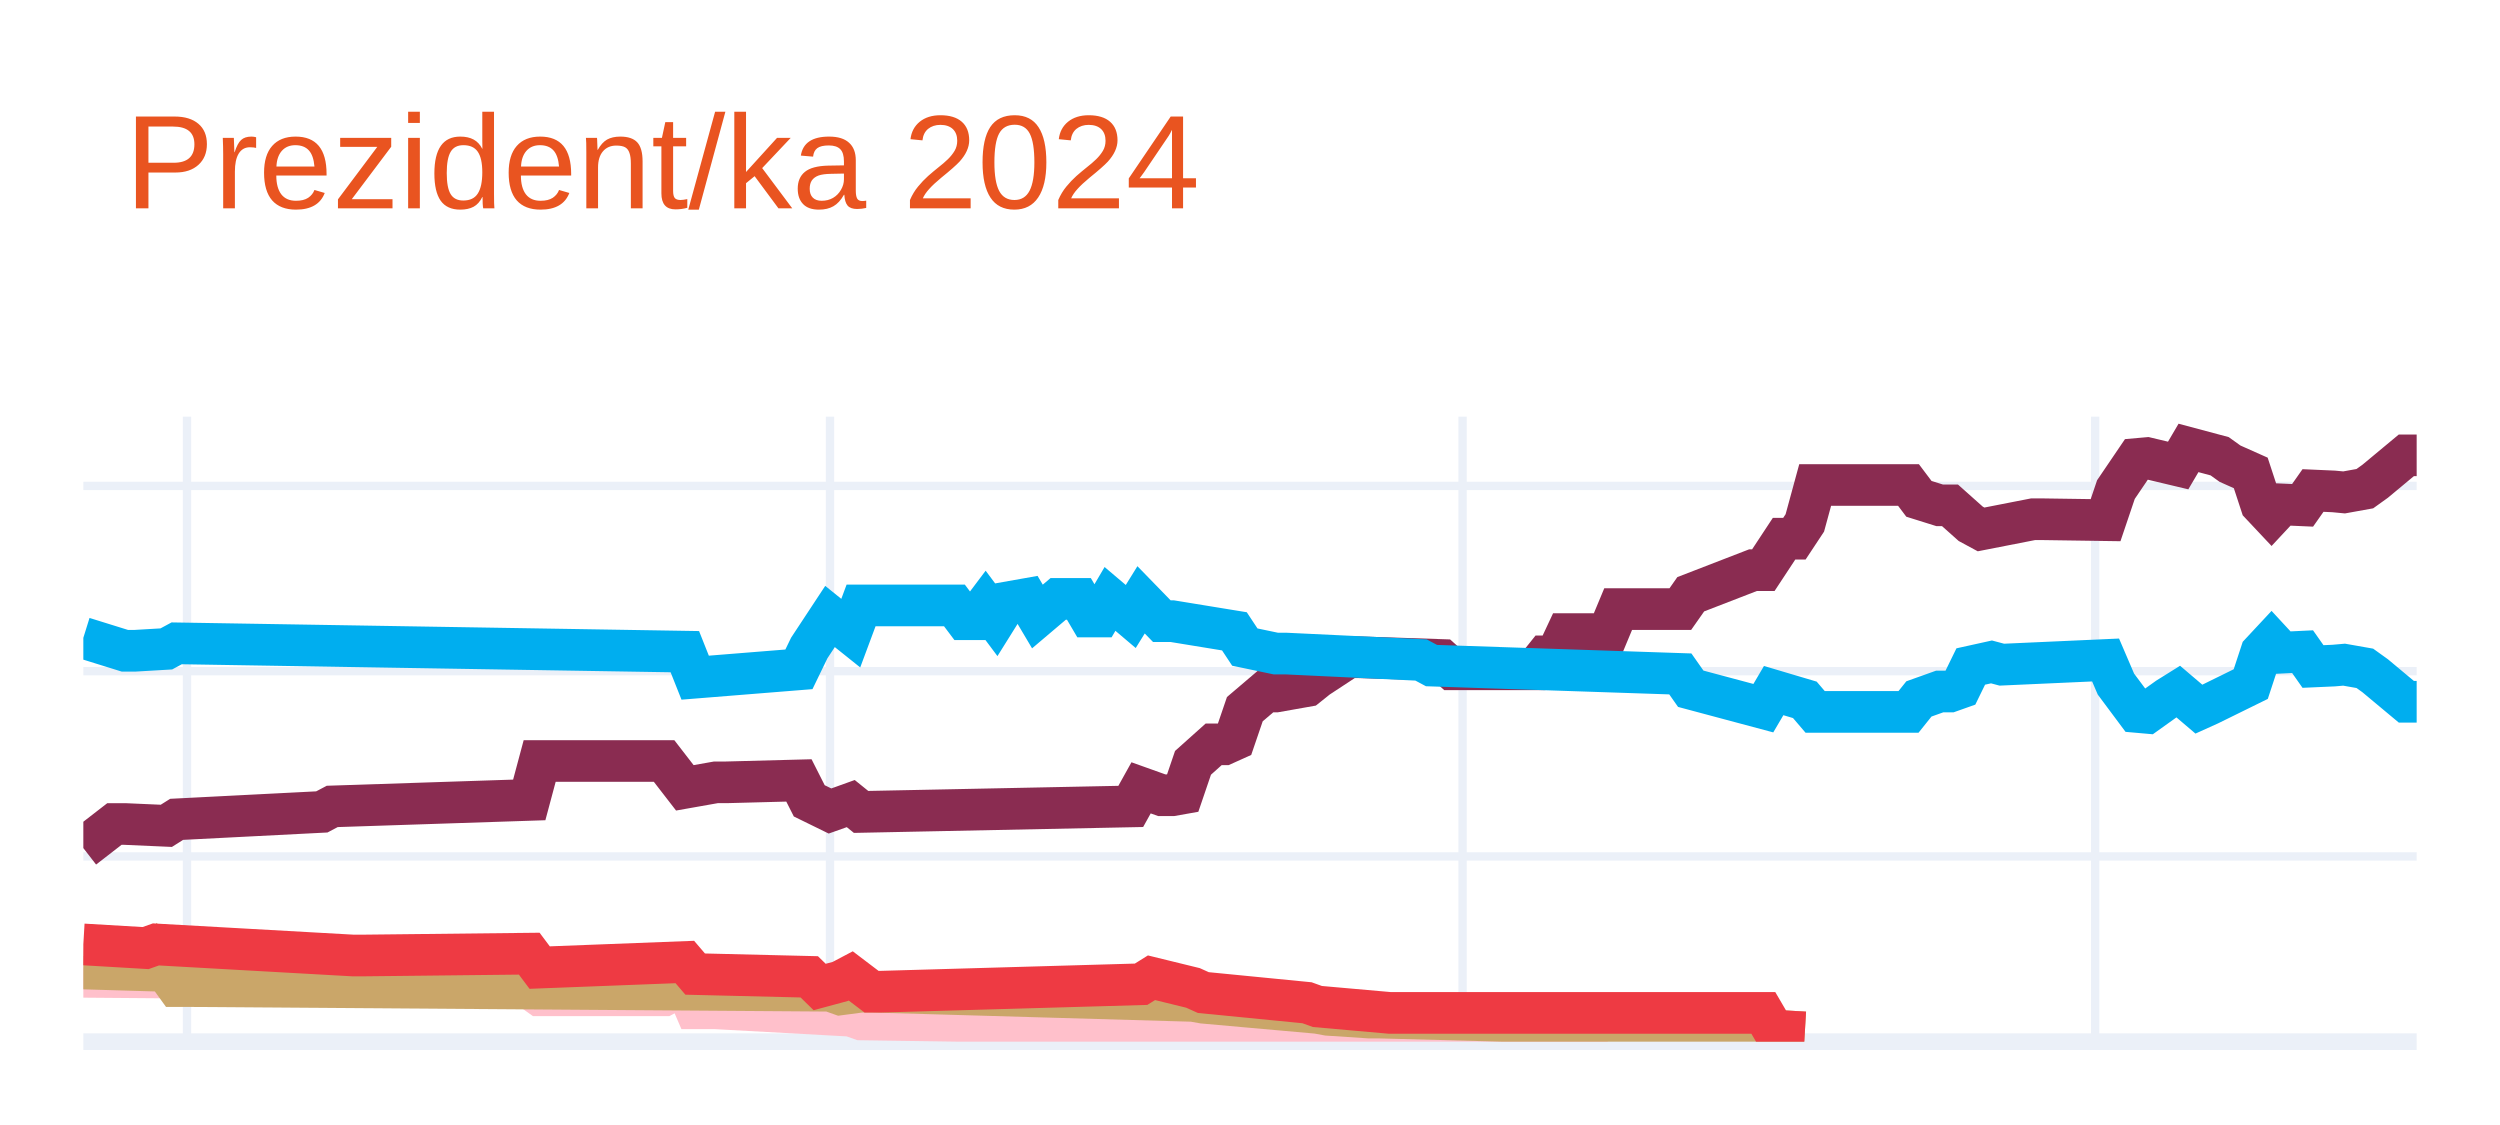
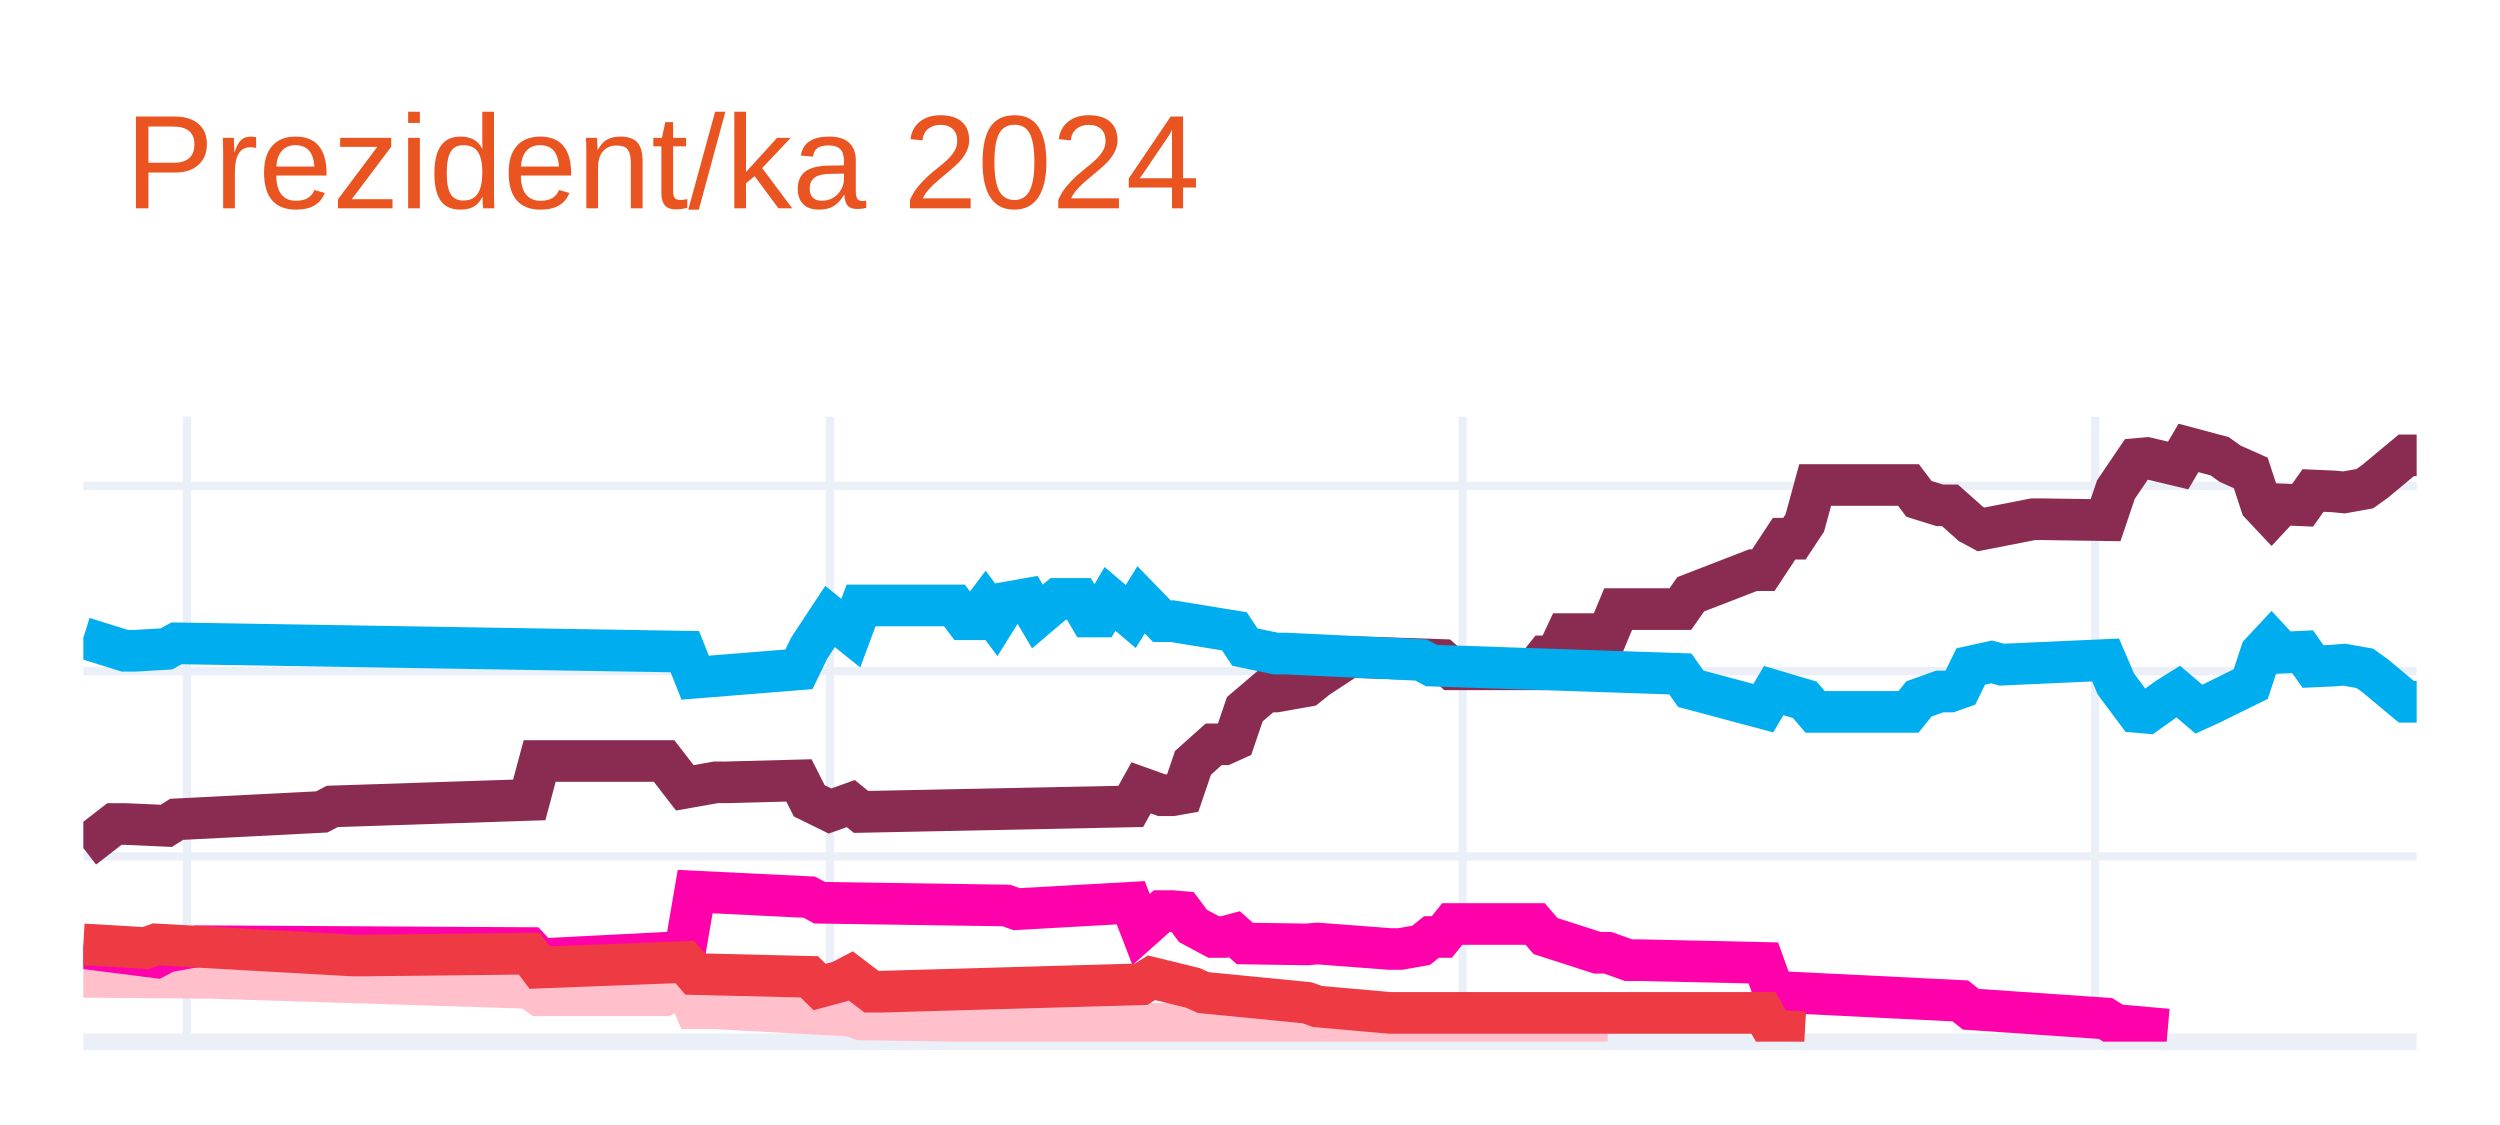
<svg xmlns="http://www.w3.org/2000/svg" class="main-svg" width="300" height="135" style="" viewBox="0 0 300 135">
  <rect x="0" y="0" width="300" height="135" style="fill: rgb(255, 255, 255); fill-opacity: 1;" />
-   <defs id="defs-8b33e3">
+   <defs id="defs-b84ed3">
    <g class="clips">
-       <clipPath id="clip8b33e3xyplot" class="plotclip">
+       <clipPath id="clipb84ed3xyplot" class="plotclip">
        <rect width="280" height="75" />
      </clipPath>
-       <clipPath class="axesclip" id="clip8b33e3x">
+       <clipPath class="axesclip" id="clipb84ed3x">
        <rect x="10" y="0" width="280" height="135" />
      </clipPath>
-       <clipPath class="axesclip" id="clip8b33e3y">
+       <clipPath class="axesclip" id="clipb84ed3y">
        <rect x="0" y="50" width="300" height="75" />
      </clipPath>
-       <clipPath class="axesclip" id="clip8b33e3xy">
+       <clipPath class="axesclip" id="clipb84ed3xy">
        <rect x="10" y="50" width="280" height="75" />
      </clipPath>
    </g>
    <g class="gradients" />
    <g class="patterns" />
  </defs>
  <g class="bglayer" />
  <g class="layer-below">
    <g class="imagelayer" />
    <g class="shapelayer" />
  </g>
  <g class="cartesianlayer">
    <g class="subplot xy">
      <g class="layer-subplot">
        <g class="shapelayer" />
        <g class="imagelayer" />
      </g>
      <g class="minor-gridlayer">
        <g class="x" />
        <g class="y" />
      </g>
      <g class="gridlayer">
        <g class="x">
          <path class="xgrid crisp" transform="translate(22.44,0)" d="M0,50v75" style="stroke: rgb(235, 240, 248); stroke-opacity: 1; stroke-width: 1px;" />
          <path class="xgrid crisp" transform="translate(99.6,0)" d="M0,50v75" style="stroke: rgb(235, 240, 248); stroke-opacity: 1; stroke-width: 1px;" />
          <path class="xgrid crisp" transform="translate(175.51,0)" d="M0,50v75" style="stroke: rgb(235, 240, 248); stroke-opacity: 1; stroke-width: 1px;" />
          <path class="xgrid crisp" transform="translate(251.42,0)" d="M0,50v75" style="stroke: rgb(235, 240, 248); stroke-opacity: 1; stroke-width: 1px;" />
        </g>
        <g class="y">
          <path class="ygrid crisp" transform="translate(0,102.77)" d="M10,0h280" style="stroke: rgb(235, 240, 248); stroke-opacity: 1; stroke-width: 1px;" />
          <path class="ygrid crisp" transform="translate(0,80.54)" d="M10,0h280" style="stroke: rgb(235, 240, 248); stroke-opacity: 1; stroke-width: 1px;" />
          <path class="ygrid crisp" transform="translate(0,58.31)" d="M10,0h280" style="stroke: rgb(235, 240, 248); stroke-opacity: 1; stroke-width: 1px;" />
        </g>
      </g>
      <g class="zerolinelayer">
        <path class="yzl zl crisp" transform="translate(0,125)" d="M10,0h280" style="stroke: rgb(235, 240, 248); stroke-opacity: 1; stroke-width: 2px;" />
      </g>
      <path class="xlines-below" />
      <path class="ylines-below" />
      <g class="overlines-below" />
      <g class="xaxislayer-below" />
      <g class="yaxislayer-below" />
      <g class="overaxes-below" />
-       <g class="plot" transform="translate(10,50)" clip-path="url(#clip8b33e3xyplot)">
+       <g class="plot" transform="translate(10,50)" clip-path="url(#clipb84ed3xyplot)">
        <g class="scatterlayer mlayer">
-           <g class="trace scatter trace5ec37b" style="stroke-miterlimit: 2; opacity: 1;">
+           <g class="trace scatter trace832152" style="stroke-miterlimit: 2; opacity: 1;">
            <g class="fills" />
            <g class="errorbars" />
            <g class="lines">
              <path class="js-line" d="M0,51.77L3.73,48.88L4.98,48.88L9.96,49.1L11.2,48.32L28.62,47.43L29.87,46.77L53.51,45.99L54.76,41.32L69.69,41.32L72.18,44.54L75.91,43.88L77.16,43.88L85.87,43.65L87.11,46.1L89.6,47.32L90.84,46.88L92.09,46.43L93.33,47.43L125.69,46.77L126.93,44.54L129.42,45.43L130.67,45.43L131.91,45.21L133.16,41.54L135.64,39.32L136.89,39.32L138.13,38.76L139.38,35.1L141.87,32.98L143.11,32.98L146.84,32.32L148.09,31.32L151.82,28.87L153.07,28.87L163.02,29.2L164.27,30.32L174.22,30.32L175.47,28.76L176.71,28.76L177.96,26.09L182.93,26.09L184.18,23.09L191.64,23.09L192.89,21.31L200.36,18.42L201.6,18.42L204.09,14.64L205.33,14.64L206.58,12.75L207.82,8.2L219.02,8.2L220.27,9.86L222.76,10.64L224,10.64L226.49,12.86L227.73,13.53L233.96,12.31L235.2,12.31L242.67,12.42L243.91,8.75L246.4,5.08L247.64,4.97L251.38,5.86L252.62,3.75L256.36,4.75L257.6,5.64L260.09,6.75L261.33,10.53L262.58,11.86L263.82,10.53L266.31,10.64L267.56,8.86L270.04,8.97L271.29,9.09L273.78,8.64L275.02,7.75L278.76,4.64L280,4.64" style="vector-effect: none; fill: none; stroke: rgb(138, 44, 81); stroke-opacity: 1; stroke-width: 5px; opacity: 1;" />
            </g>
            <g class="points" />
            <g class="text" />
          </g>
-           <g class="trace scatter trace7cd668" style="stroke-miterlimit: 2; opacity: 1;">
+           <g class="trace scatter tracead4ae9" style="stroke-miterlimit: 2; opacity: 1;">
            <g class="fills" />
            <g class="errorbars" />
            <g class="lines">
              <path class="js-line" d="M0,26.54L4.98,28.09L6.22,28.09L9.96,27.87L11.2,27.2L72.18,28.2L73.42,31.32L85.87,30.32L87.11,27.76L89.6,23.98L90.84,24.98L92.09,25.98L93.33,22.65L104.53,22.65L105.78,24.31L107.02,24.31L108.27,22.65L109.51,24.31L110.76,22.31L113.24,21.87L114.49,23.98L116.98,21.87L118.22,21.87L119.47,21.87L120.71,23.98L121.96,23.98L123.2,21.87L125.69,23.98L126.93,21.98L129.42,24.54L130.67,24.54L138.13,25.76L139.38,27.65L143.11,28.43L144.36,28.43L160.53,29.2L161.78,29.87L191.64,30.87L192.89,32.65L201.6,34.98L202.84,32.87L206.58,33.98L207.82,35.43L219.02,35.43L220.27,33.87L222.76,32.98L224,32.98L225.24,32.54L226.49,29.98L228.98,29.43L230.22,29.76L242.67,29.2L243.91,32.09L246.4,35.43L247.64,35.54L250.13,33.76L251.38,32.98L253.87,35.1L255.11,34.54L260.09,32.09L261.33,28.32L262.58,26.98L263.82,28.32L266.31,28.2L267.56,29.98L270.04,29.87L271.29,29.76L273.78,30.2L275.02,31.09L278.76,34.21L280,34.21" style="vector-effect: none; fill: none; stroke: rgb(0, 174, 239); stroke-opacity: 1; stroke-width: 5px; opacity: 1;" />
            </g>
            <g class="points" />
            <g class="text" />
          </g>
-           <g class="trace scatter trace18def1" style="stroke-miterlimit: 2; opacity: 1;">
+           <g class="trace scatter trace84ca3d" style="stroke-miterlimit: 2; opacity: 1;">
            <g class="fills" />
            <g class="errorbars" />
            <g class="lines">
              <path class="js-line" d="M0,67.22L13.69,67.33L14.93,67.33L53.51,68.55L54.76,69.44L69.69,69.44L72.18,68.11L73.42,71L75.91,71L92.09,71.89L93.33,72.33L146.84,73.11L148.09,73.55L182.93,73.55" style="vector-effect: none; fill: none; stroke: rgb(255, 192, 203); stroke-opacity: 1; stroke-width: 5px; opacity: 1;" />
            </g>
            <g class="points" />
            <g class="text" />
          </g>
-           <g class="trace scatter traceecd607" style="stroke-miterlimit: 2; opacity: 1;">
+           <g class="trace scatter trace71b6bd" style="stroke-miterlimit: 2; opacity: 1;">
            <g class="fills" />
            <g class="errorbars" />
            <g class="lines">
-               <path class="js-line" d="M0,66.22L7.47,66.44L8.71,64.88L11.2,68.33L12.44,68.33L89.6,68.89L90.84,69.33L93.33,69L94.58,69L133.16,70.11L134.4,70.33L148.09,71.55L149.33,71.78L154.31,72.11L155.56,72.11L201.6,73.33L202.84,73.67L206.58,73.89" style="vector-effect: none; fill: none; stroke: rgb(202, 166, 105); stroke-opacity: 1; stroke-width: 5px; opacity: 1;" />
+               <path class="js-line" d="M0,63.77L8.71,64.88L9.96,64.22L13.69,63.55L14.93,63.55L53.51,63.77L54.76,65.11L72.18,64.22L73.42,56.99L87.11,57.66L88.36,58.33L110.76,58.66L112,59.1L125.69,58.33L126.93,61.55L129.42,59.33L130.67,59.33L131.91,59.44L133.16,61.11L135.64,62.44L136.89,62.44L138.13,62.11L139.38,63.22L146.84,63.33L148.09,63.22L156.8,63.88L158.04,63.88L160.53,63.44L161.78,62.44L163.02,62.44L164.27,60.88L174.22,60.88L175.47,62.33L181.69,64.33L182.93,64.33L185.42,65.22L186.67,65.22L201.6,65.55L202.84,69L225.24,70.11L226.49,71.11L242.67,72.22L243.91,73L250.13,73.55" style="vector-effect: none; fill: none; stroke: rgb(255, 1, 170); stroke-opacity: 1; stroke-width: 5px; opacity: 1;" />
            </g>
            <g class="points" />
            <g class="text" />
          </g>
-           <g class="trace scatter tracee238c7" style="stroke-miterlimit: 2; opacity: 1;">
+           <g class="trace scatter trace4a705d" style="stroke-miterlimit: 2; opacity: 1;">
            <g class="fills" />
            <g class="errorbars" />
            <g class="lines">
              <path class="js-line" d="M0,63.33L7.47,63.77L8.71,63.33L32.36,64.66L33.6,64.66L53.51,64.44L54.76,66.11L72.18,65.44L73.42,66.89L87.11,67.22L88.36,68.44L90.84,67.77L92.09,67.11L94.58,69L95.82,69L126.93,68.11L128.18,67.33L133.16,68.55L134.4,69.11L146.84,70.33L148.09,70.78L156.8,71.55L158.04,71.55L201.6,71.55L202.84,73.67L206.58,73.89" style="vector-effect: none; fill: none; stroke: rgb(238, 58, 67); stroke-opacity: 1; stroke-width: 5px; opacity: 1;" />
            </g>
            <g class="points" />
            <g class="text" />
          </g>
        </g>
      </g>
      <g class="overplot" />
      <path class="xlines-above crisp" d="M0,0" style="fill: none;" />
      <path class="ylines-above crisp" d="M0,0" style="fill: none;" />
      <g class="overlines-above" />
      <g class="xaxislayer-above" />
      <g class="yaxislayer-above" />
      <g class="overaxes-above" />
    </g>
  </g>
  <g class="polarlayer" />
  <g class="smithlayer" />
  <g class="ternarylayer" />
  <g class="geolayer" />
  <g class="funnelarealayer" />
  <g class="pielayer" />
  <g class="iciclelayer" />
  <g class="treemaplayer" />
  <g class="sunburstlayer" />
  <g class="glimages" />
-   <defs id="topdefs-8b33e3">
+   <defs id="topdefs-b84ed3">
    <g class="clips" />
  </defs>
  <g class="layer-above">
    <g class="imagelayer" />
    <g class="shapelayer" />
  </g>
  <g class="infolayer">
    <g class="g-gtitle">
      <text class="gtitle" x="15" y="25" text-anchor="start" dy="0em" style="font-family: Ubuntu, verdana, arial, sans-serif; font-size: 16px; fill: rgb(233, 84, 32); opacity: 1; font-weight: normal; white-space: pre;">Prezident/ka 2024</text>
    </g>
    <g class="g-xtitle" />
    <g class="g-ytitle" />
  </g>
</svg>
